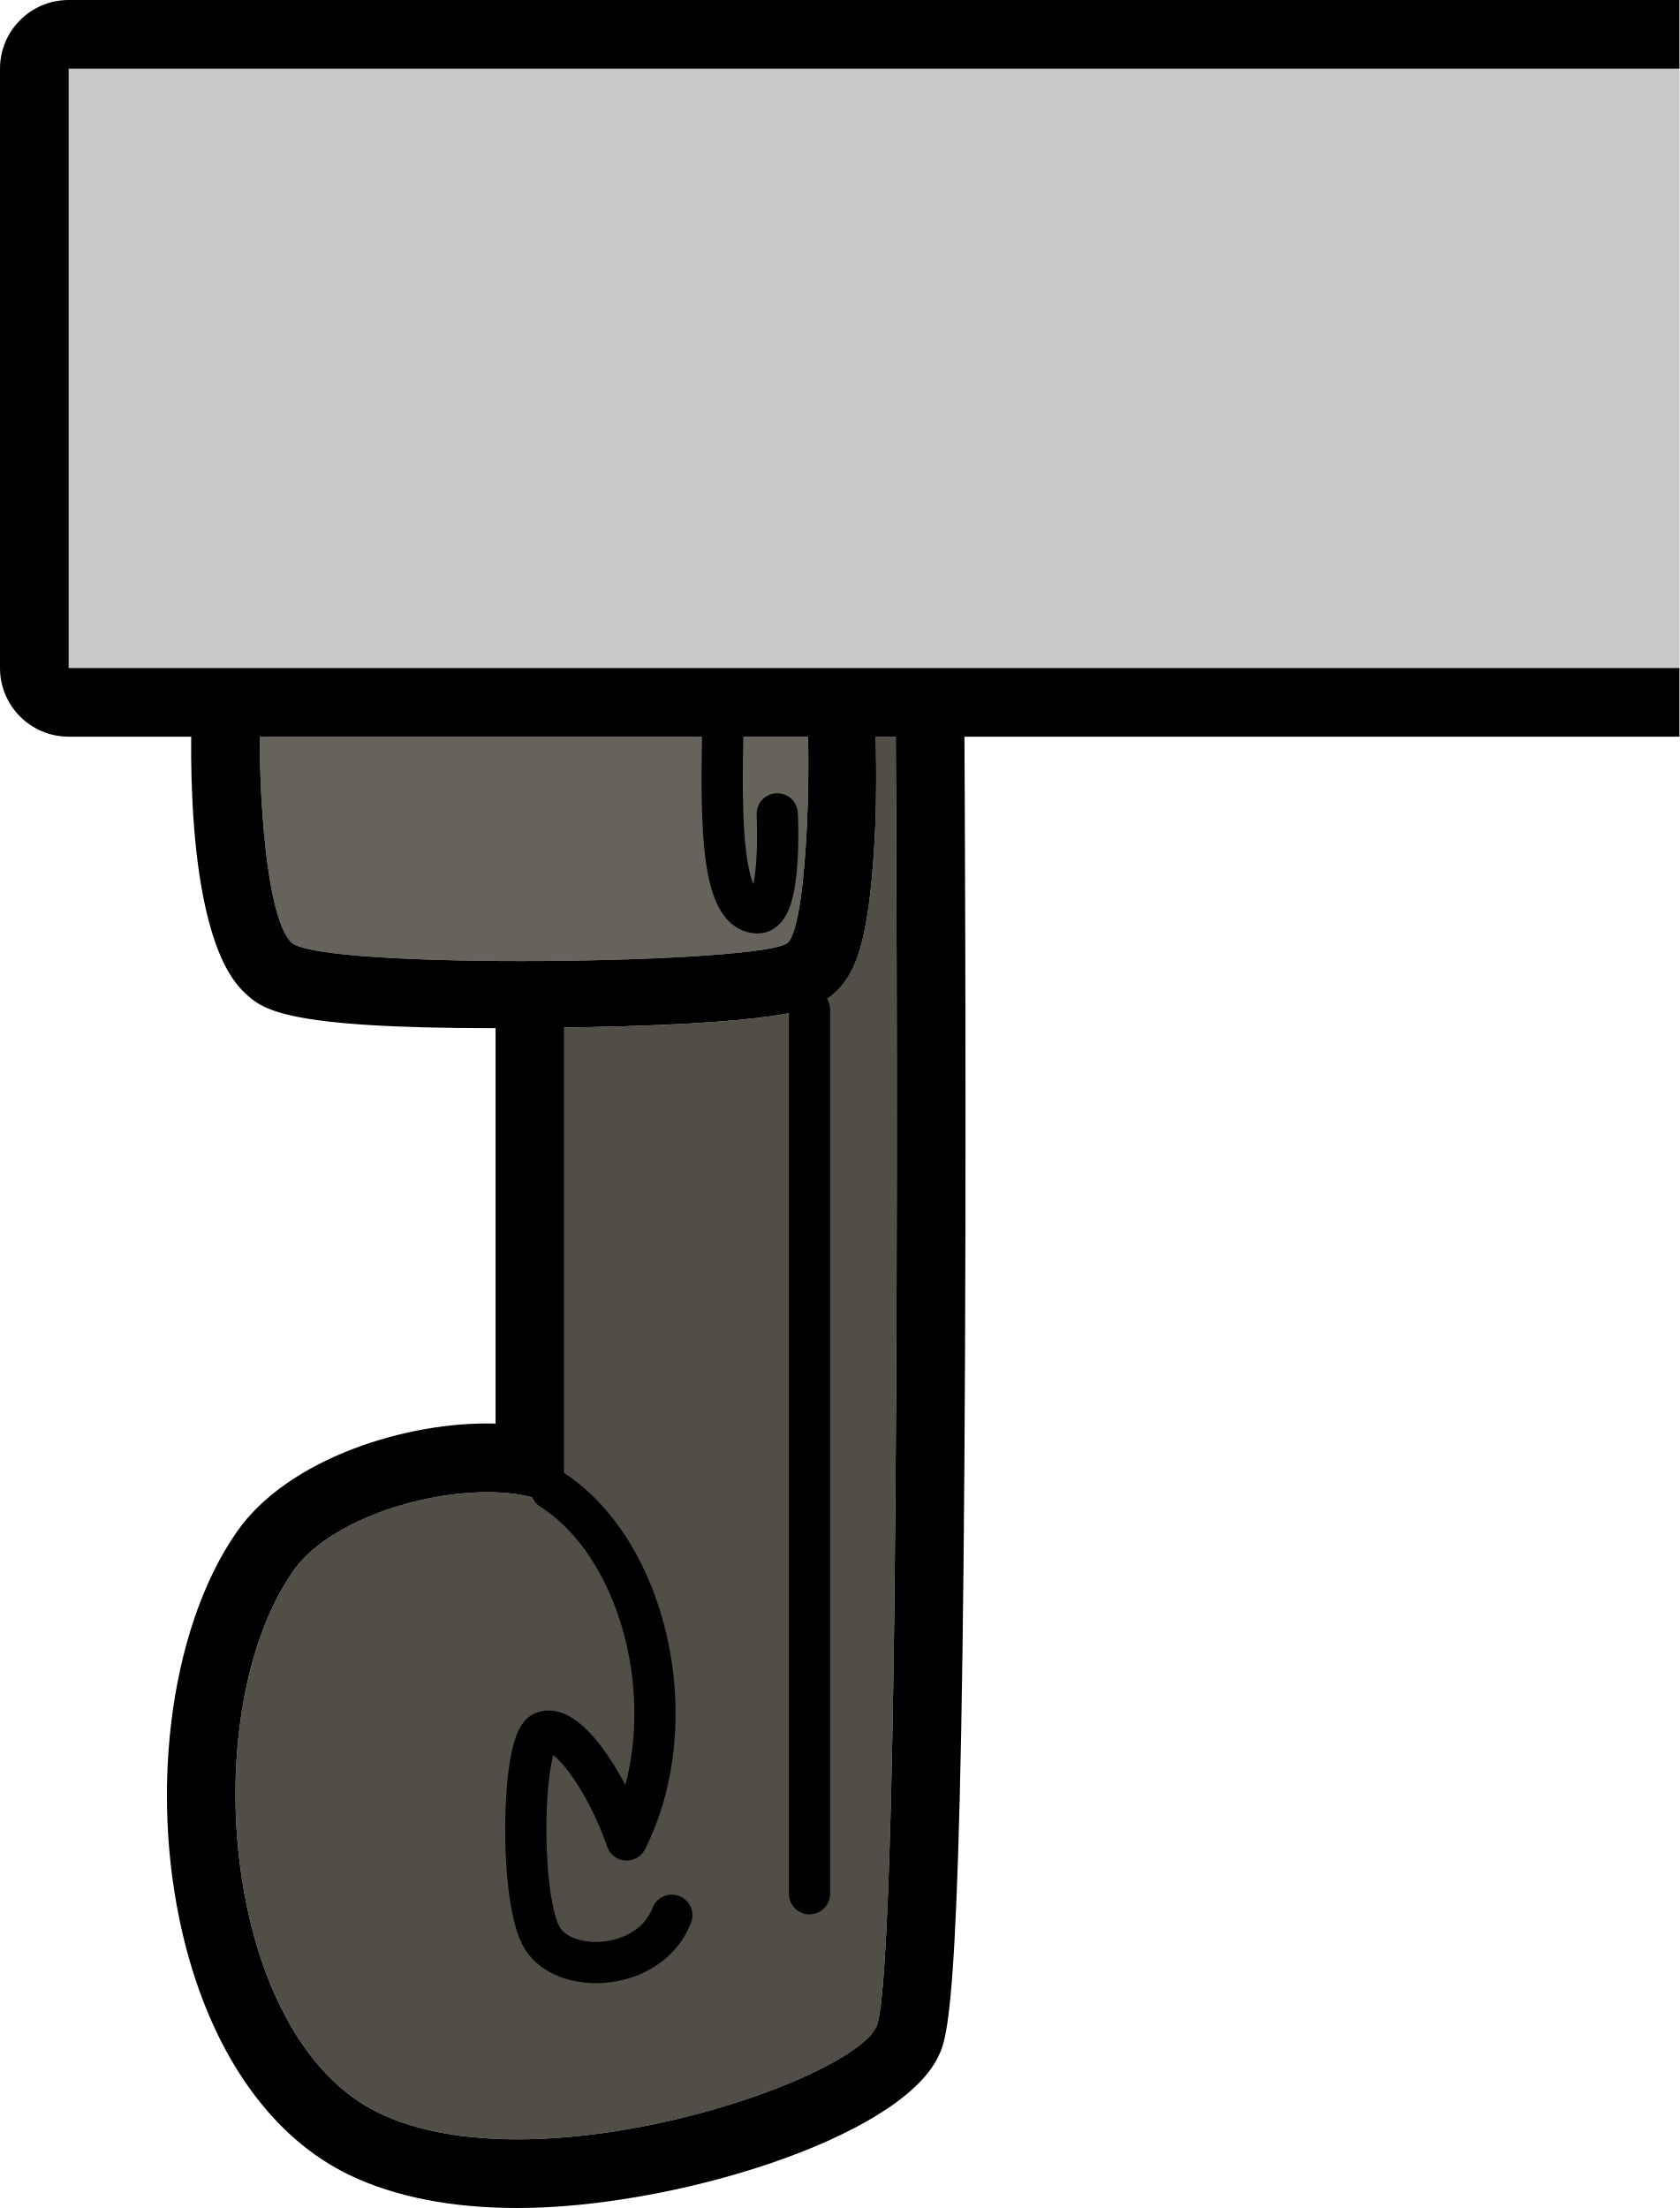
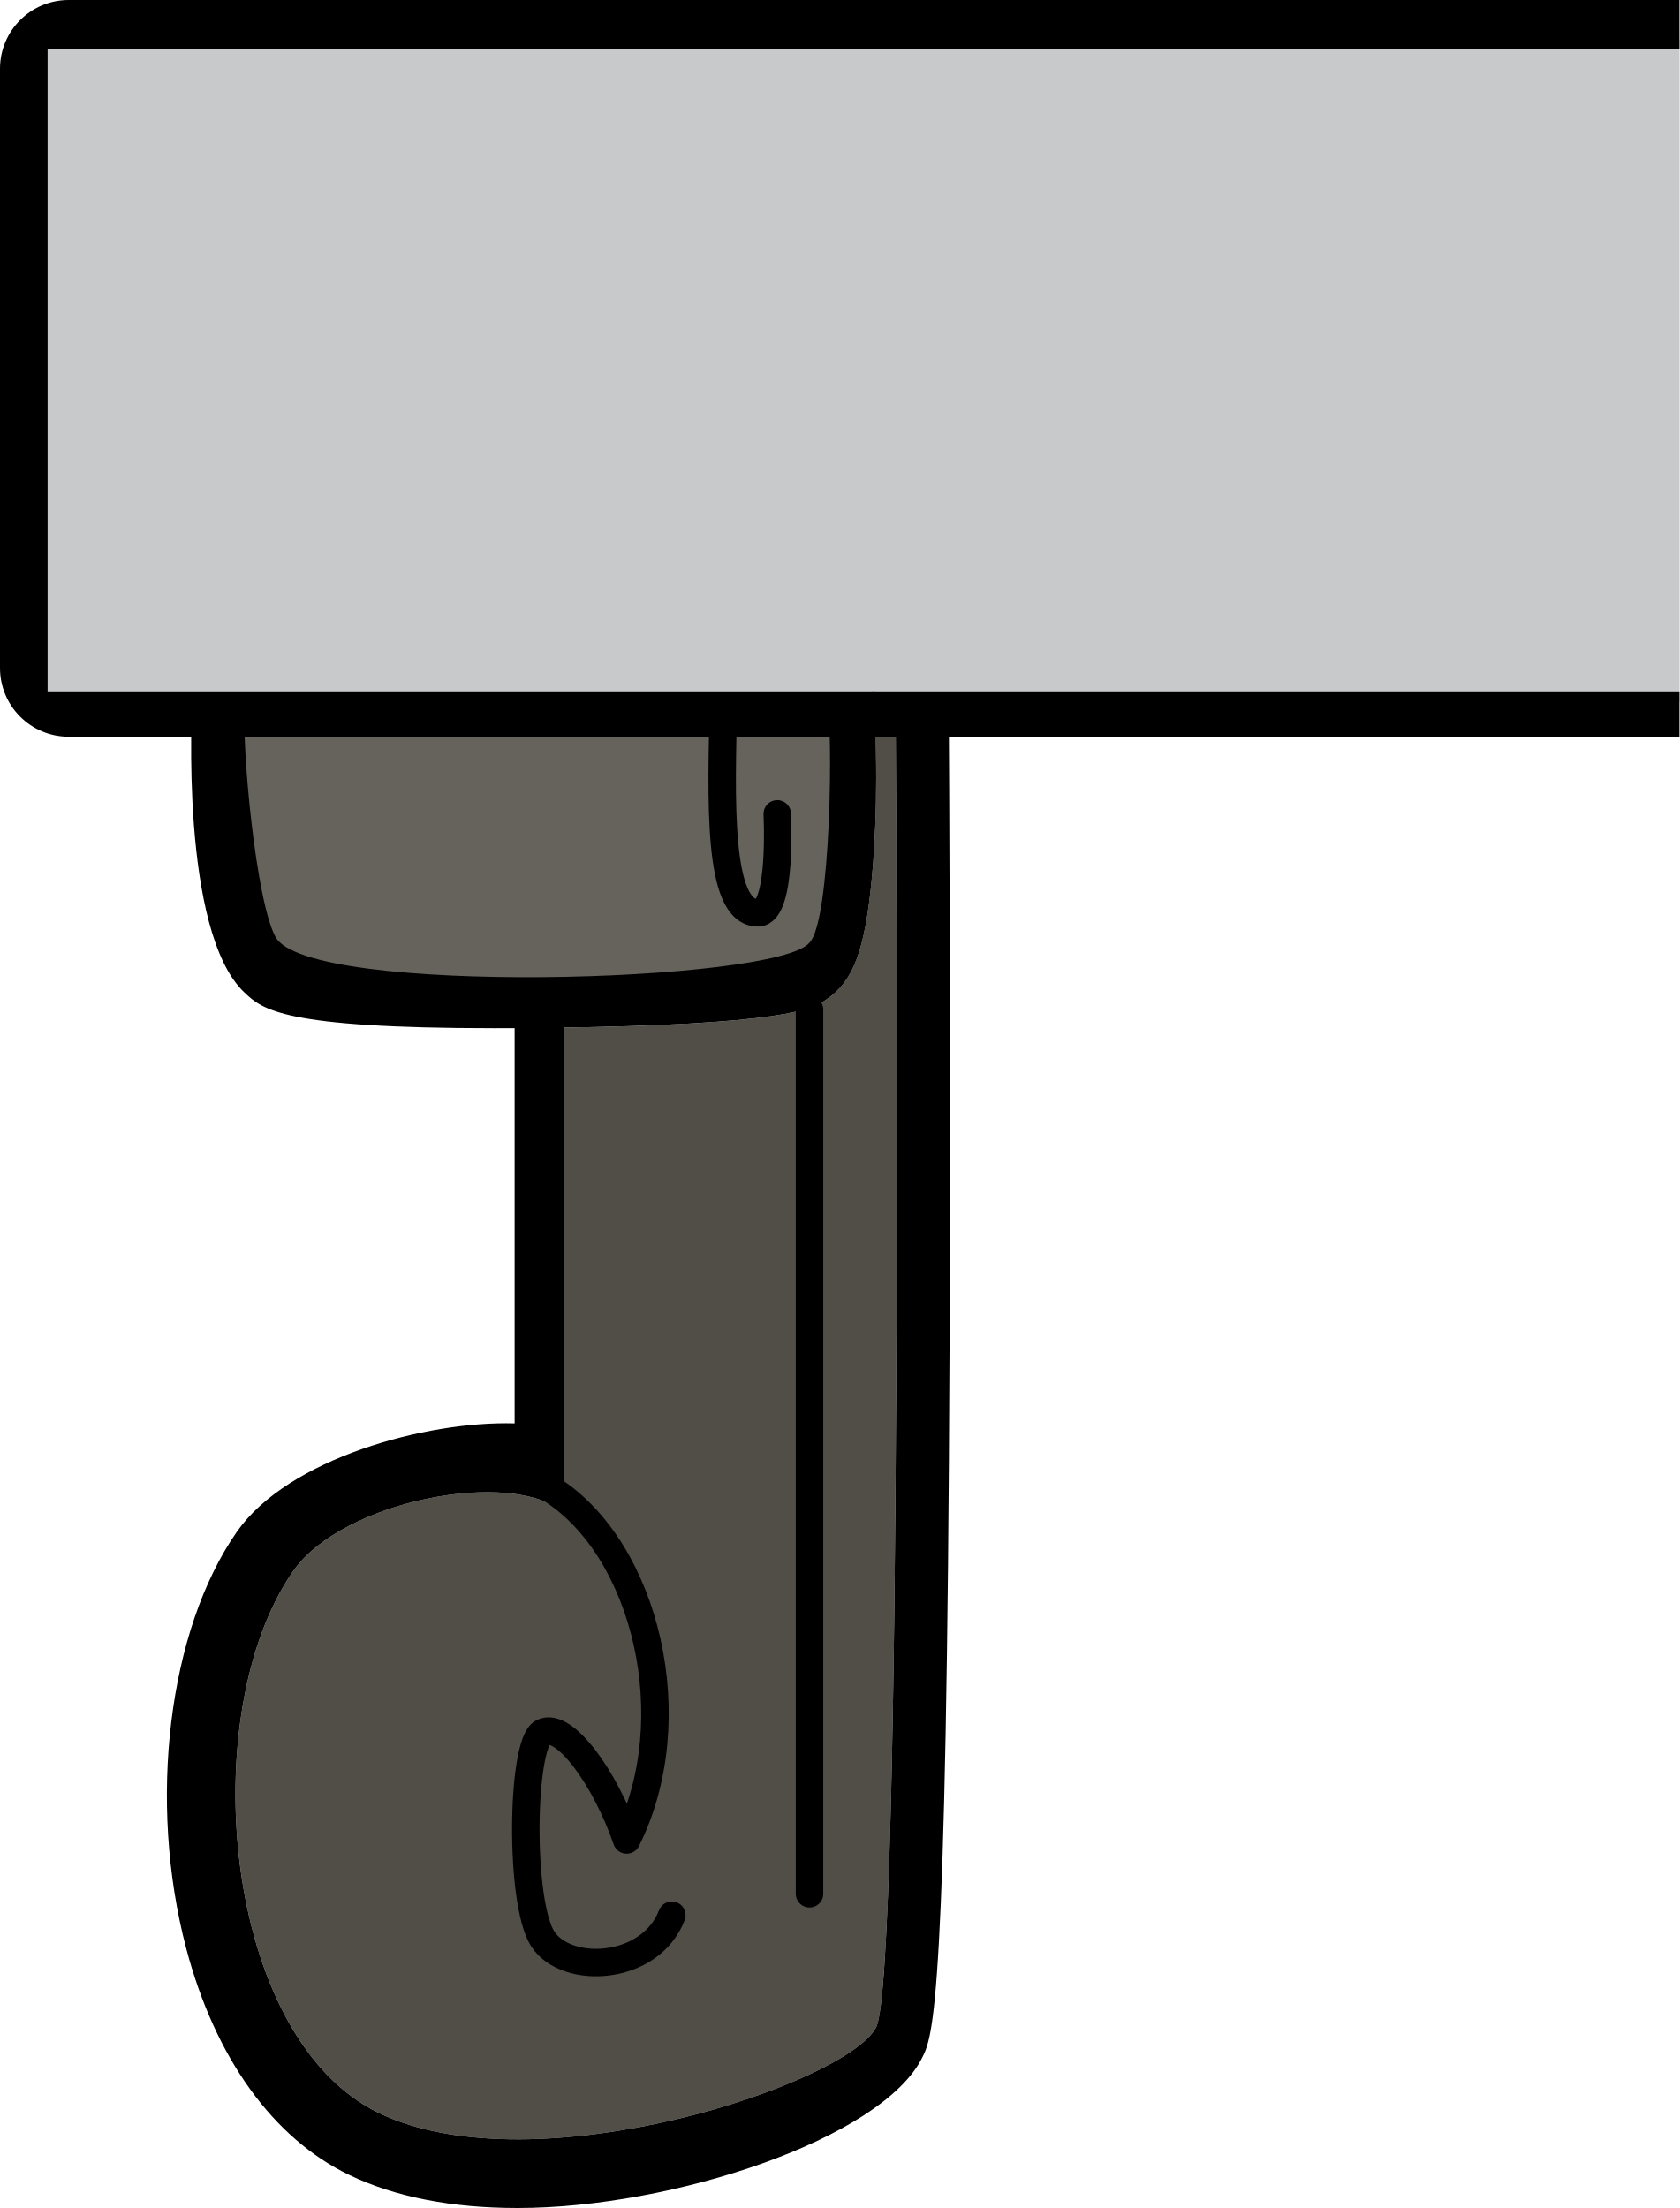
- <svg xmlns="http://www.w3.org/2000/svg" width="122.262" height="160.755" viewBox="0 0 122.262 160.755" aria-hidden="true" focusable="false">
-   <g class="rack-body">
-     <path fill="#66625C" d="M18.91 53.635c-.022 4.684.525 13.307 2.317 14.993 2.125 2 34.563 1.563 36.125 0 1.219-1.219 1.601-10.043 1.473-14.993H18.91Z" />
-     <path fill="#514D47" d="M63.733 53.635c.136 4.59-.051 8.048-.262 10.266-.508 5.316-1.352 7.56-3.345 8.888-.938.625-2.658 1.771-19.048 2.027v35.338c-3.759-3.289-16.137-.932-19.733 4.229-7.204 10.336-5.168 33.985 6.265 39.467s34.142-2.193 36.178-6.265c1.842-3.683 1.505-79.511 1.424-93.949h-1.479Z" />
-     <path fill="#C8C9CA" d="M5 5h117.27v43.635H5z" />
+ <svg xmlns="http://www.w3.org/2000/svg" version="1.1" id="レイヤー_1" focusable="false" x="0px" y="0px" width="122.262px" height="160.754px" viewBox="0 0 122.262 160.754" enable-background="new 0 0 122.262 160.754" xml:space="preserve">
+   <g>
+     <path fill="#66625C" d="M15.769,52.877c-0.024,5.591,0.613,15.886,2.705,17.9c2.481,2.388,40.353,1.866,42.175,0   c1.423-1.455,1.87-11.991,1.722-17.9H15.769z" />
+     <path fill="#514D47" d="M63.733,53.636c0.137,4.589-0.051,8.047-0.263,10.265c-0.508,5.316-1.352,7.56-3.345,8.888   c-0.939,0.625-2.658,1.771-19.048,2.027v35.338c-3.76-3.291-16.138-0.932-19.733,4.229c-7.204,10.336-5.168,33.985,6.265,39.467   c11.435,5.482,34.144-2.193,36.18-6.266c1.842-3.682,1.505-79.51,1.424-93.948H63.733L63.733,53.636z" />
+     <path fill="none" stroke="#000000" stroke-width="2" stroke-linecap="round" stroke-linejoin="round" stroke-miterlimit="10" d="   M52.667,51.11c-0.156,7.048-0.472,15.349,2.506,15.349c1.786,0,1.41-7.205,1.41-7.205" />
+     <path fill="#C8C9CA" d="M2.131,2.877H122.27V51.11H2.131V2.877z" />
  </g>
-   <g class="rack-decoration" />
-   <g class="rack-line" fill="#000000">
-     <path d="M5 0C2.239 0 0 2.239 0 5v43.635c0 2.762 2.239 5 5 5h117.262v-5H5V5h117.262V0H5Z" />
-     <path d="m63.594 50.334-4.991.294c.5 2.375.313 16.438-1.25 18s-34 2-36.125 0-2.5-13.75-2.25-17.125l-4.986-.369c-.012.164-.92 16.684 3.81 21.135 1.294 1.219 2.748 2.589 18.214 2.589 1.077 0 2.223-.007 3.439-.021 17.903-.203 19.704-1.403 20.672-2.049 1.993-1.328 2.837-3.571 3.345-8.888.258-2.724.491-7.288.122-13.566Z" />
-     <path d="M65.202 52.033c.054 8.786.514 91.696-1.415 95.552-2.036 4.071-24.745 11.746-36.178 6.265s-13.469-29.131-6.265-39.467c3.597-5.16 15.975-7.518 19.733-4.229V73.576l-5-.057v30.127c-6.416-.192-15.111 2.533-18.835 7.877-4.987 7.156-6.503 19.626-3.685 30.325 2.101 7.978 6.324 13.841 11.89 16.51 3.318 1.591 7.433 2.397 12.228 2.397 11.306 0 27.639-5.046 30.584-10.935.8-1.6 1.795-3.591 1.997-51.901.087-20.995-.029-41.819-.055-45.943l-4.989.067Z" />
-     <g fill="none" stroke="#000000" stroke-width="3" stroke-linecap="round" stroke-linejoin="round" stroke-miterlimit="10">
-       <path d="M52.667 51.11c-.156 7.048-.47 15.349 2.506 15.349 1.786 0 1.41-7.205 1.41-7.205" />
-       <path d="M58.932 73.505v64.37" />
-       <path d="M40.139 108.431c6.891 4.386 9.867 16.757 5.481 25.527-1.566-4.541-4.542-8.613-6.108-7.83s-1.723 12.373 0 15.035 7.83 2.35 9.396-1.723" />
+   <g>
+     <path d="M63.593,50.334l-3.412,0.294c0.5,2.375,0.313,16.438-1.25,18c-2.315,2.916-36.467,3.916-38.863-0.393   c-1.418-2.55-2.5-13.75-2.25-17.125l-3.825,0.024c-0.013,0.164-0.921,16.684,3.81,21.135c1.294,1.219,2.748,2.589,18.214,2.589   c1.077,0,2.222-0.007,3.439-0.021c17.901-0.203,19.704-1.403,20.672-2.049c1.993-1.328,2.837-3.571,3.345-8.888   C63.73,61.176,63.963,56.612,63.593,50.334z" />
+     <path d="M65.203,52.033c0.054,8.785,0.514,91.696-1.415,95.551c-2.036,4.072-24.745,11.746-36.18,6.266   c-11.433-5.48-13.469-29.131-6.265-39.467c3.596-5.16,15.974-7.518,19.733-4.229V73.576l-3.612-0.072v30.127   c-6.416-0.191-16.499,2.549-20.223,7.893c-4.988,7.156-6.505,19.625-3.687,30.324c2.103,7.979,6.325,13.842,11.89,16.51   c3.319,1.59,7.435,2.396,12.229,2.396c11.306,0,26.511-5.045,29.456-10.936c0.8-1.598,1.795-3.59,1.997-51.9   c0.087-20.994-0.03-41.818-0.055-45.942l-3.861,0.067L65.203,52.033z" />
+     <g>
+       <path fill="none" stroke="#000000" stroke-width="2" stroke-linecap="round" stroke-linejoin="round" stroke-miterlimit="10" d="    M58.932,73.505v64.37" />
+       <path fill="none" stroke="#000000" stroke-width="2" stroke-linecap="round" stroke-linejoin="round" stroke-miterlimit="10" d="    M40.139,108.432c6.89,4.385,9.867,16.756,5.481,25.526c-1.566-4.541-4.542-8.612-6.108-7.83c-1.566,0.783-1.722,12.373,0,15.035    s7.83,2.351,9.396-1.724" />
    </g>
+     <path d="M5,0C2.238,0,0,2.239,0,5v43.635c0,2.762,2.237,5,5,5h117.262v-3.301H3.465V3.544h118.797V0H5z" />
  </g>
</svg>
